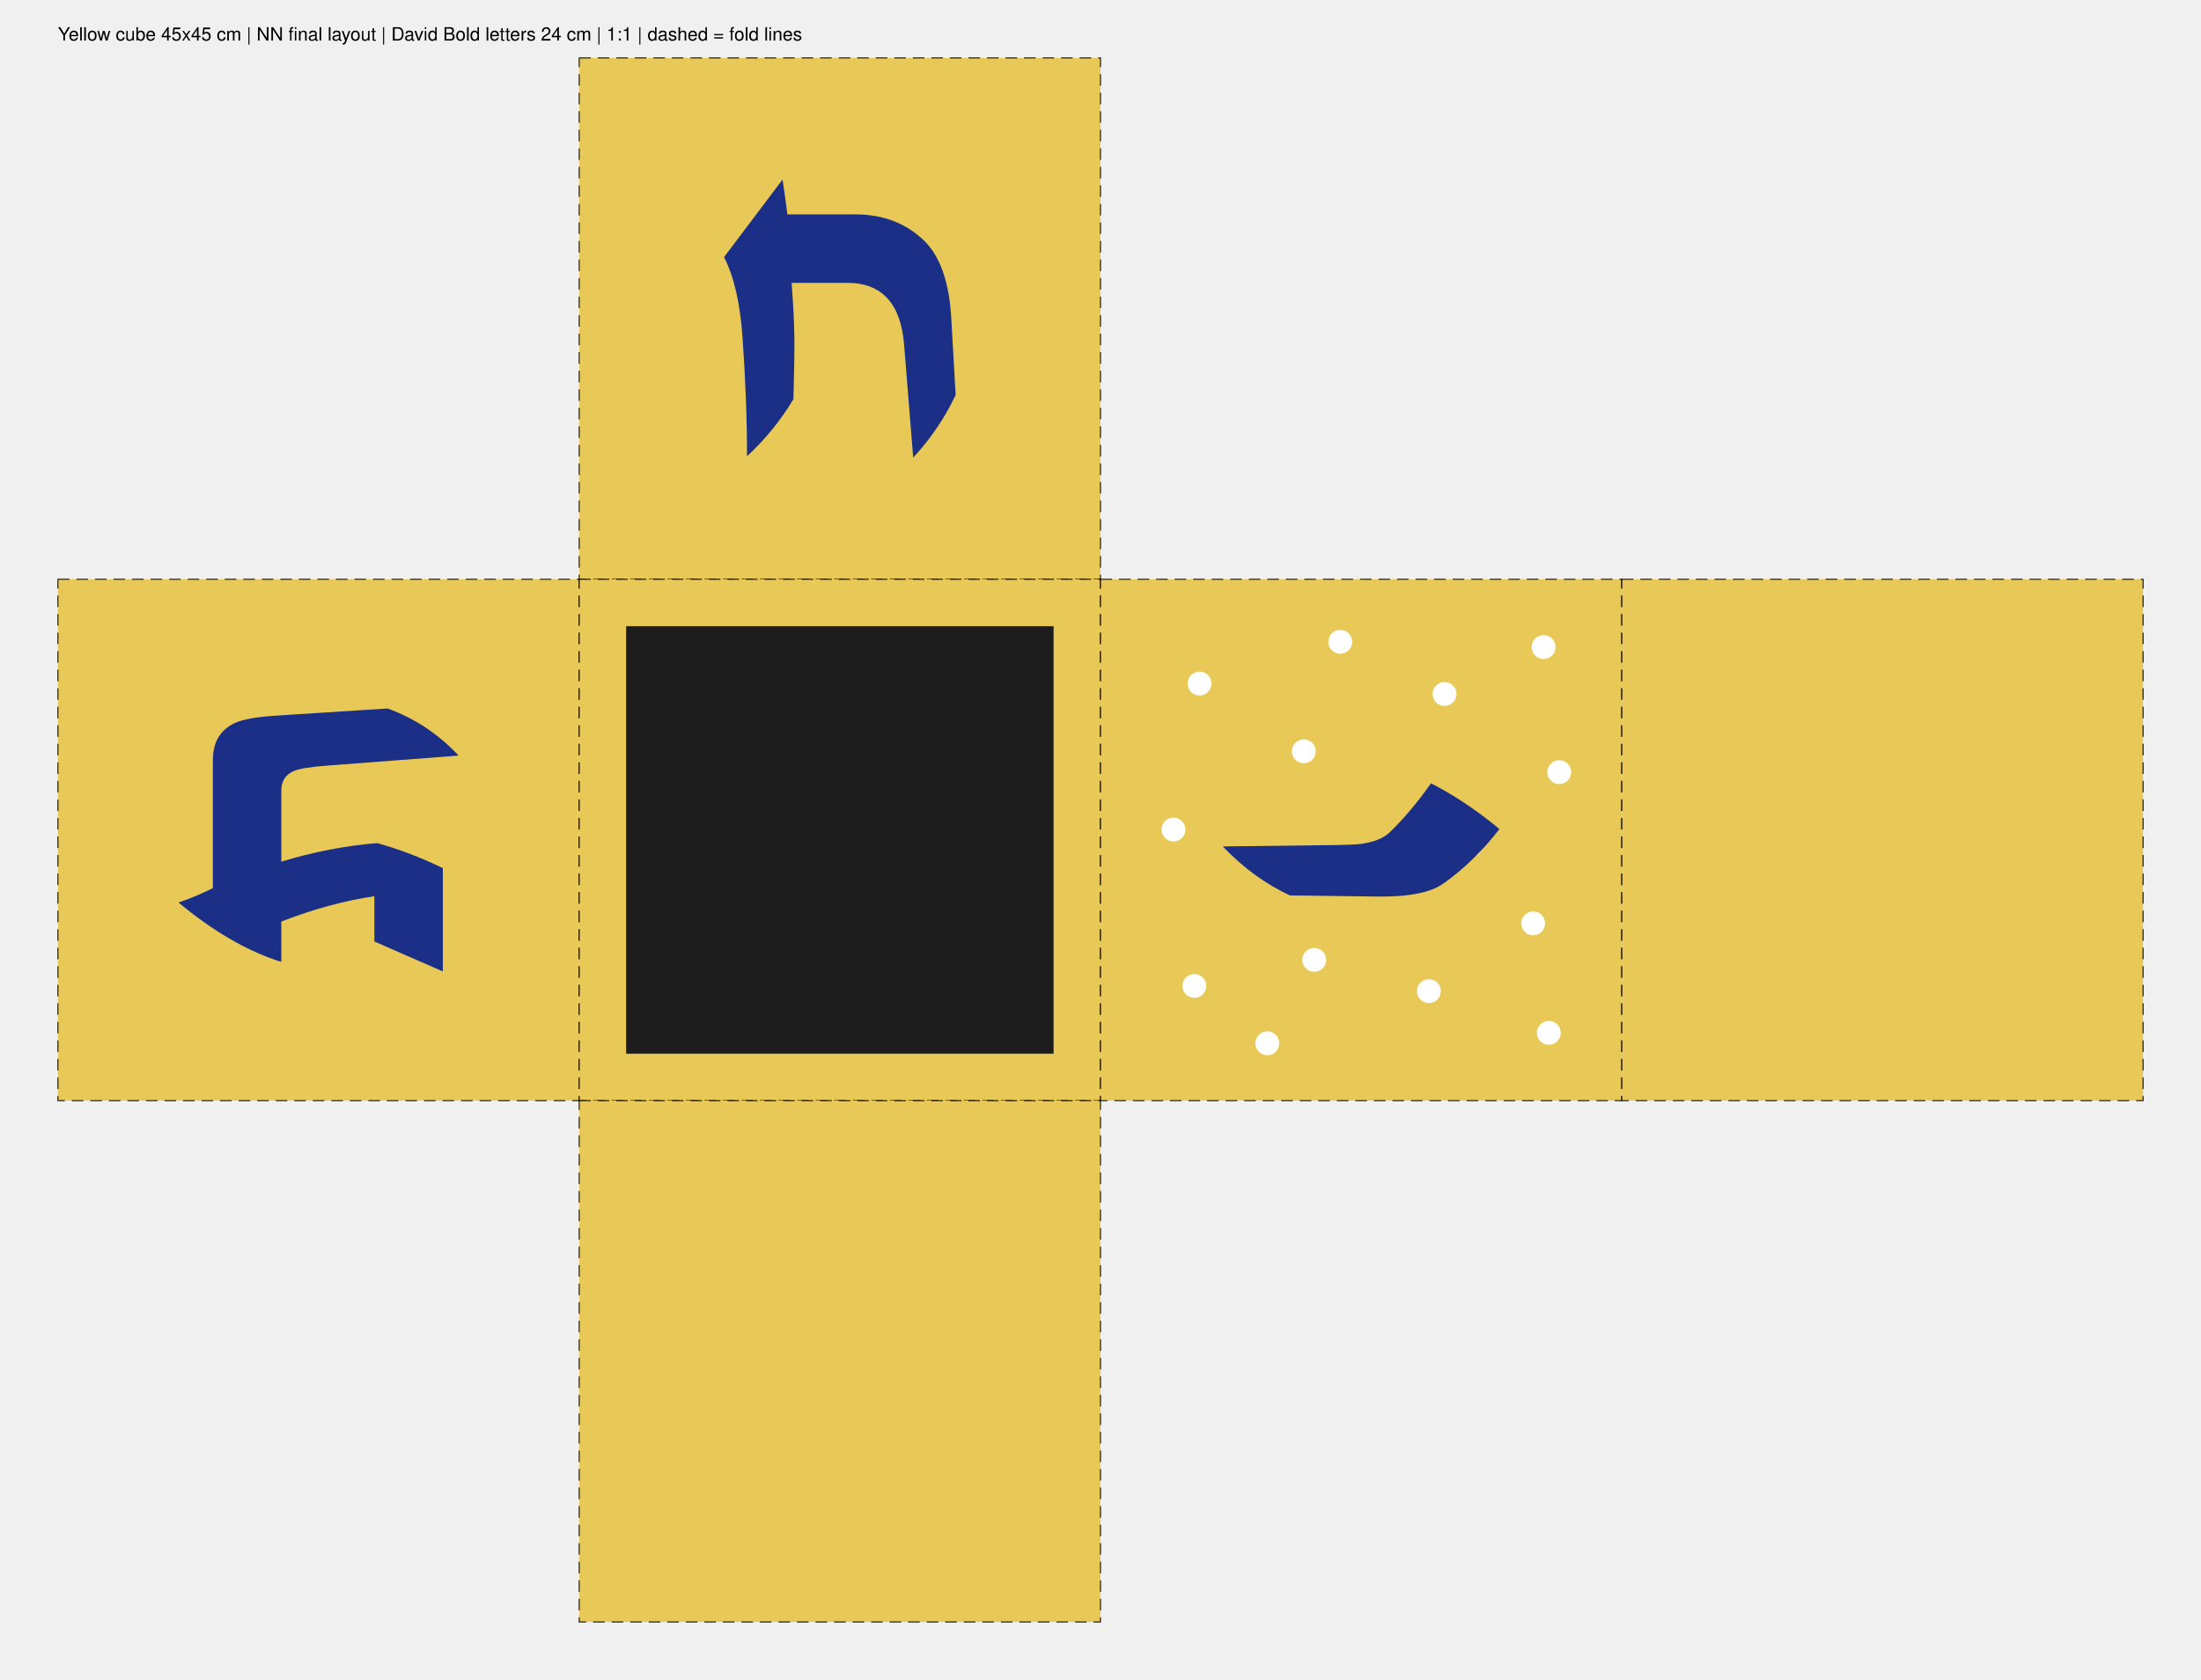
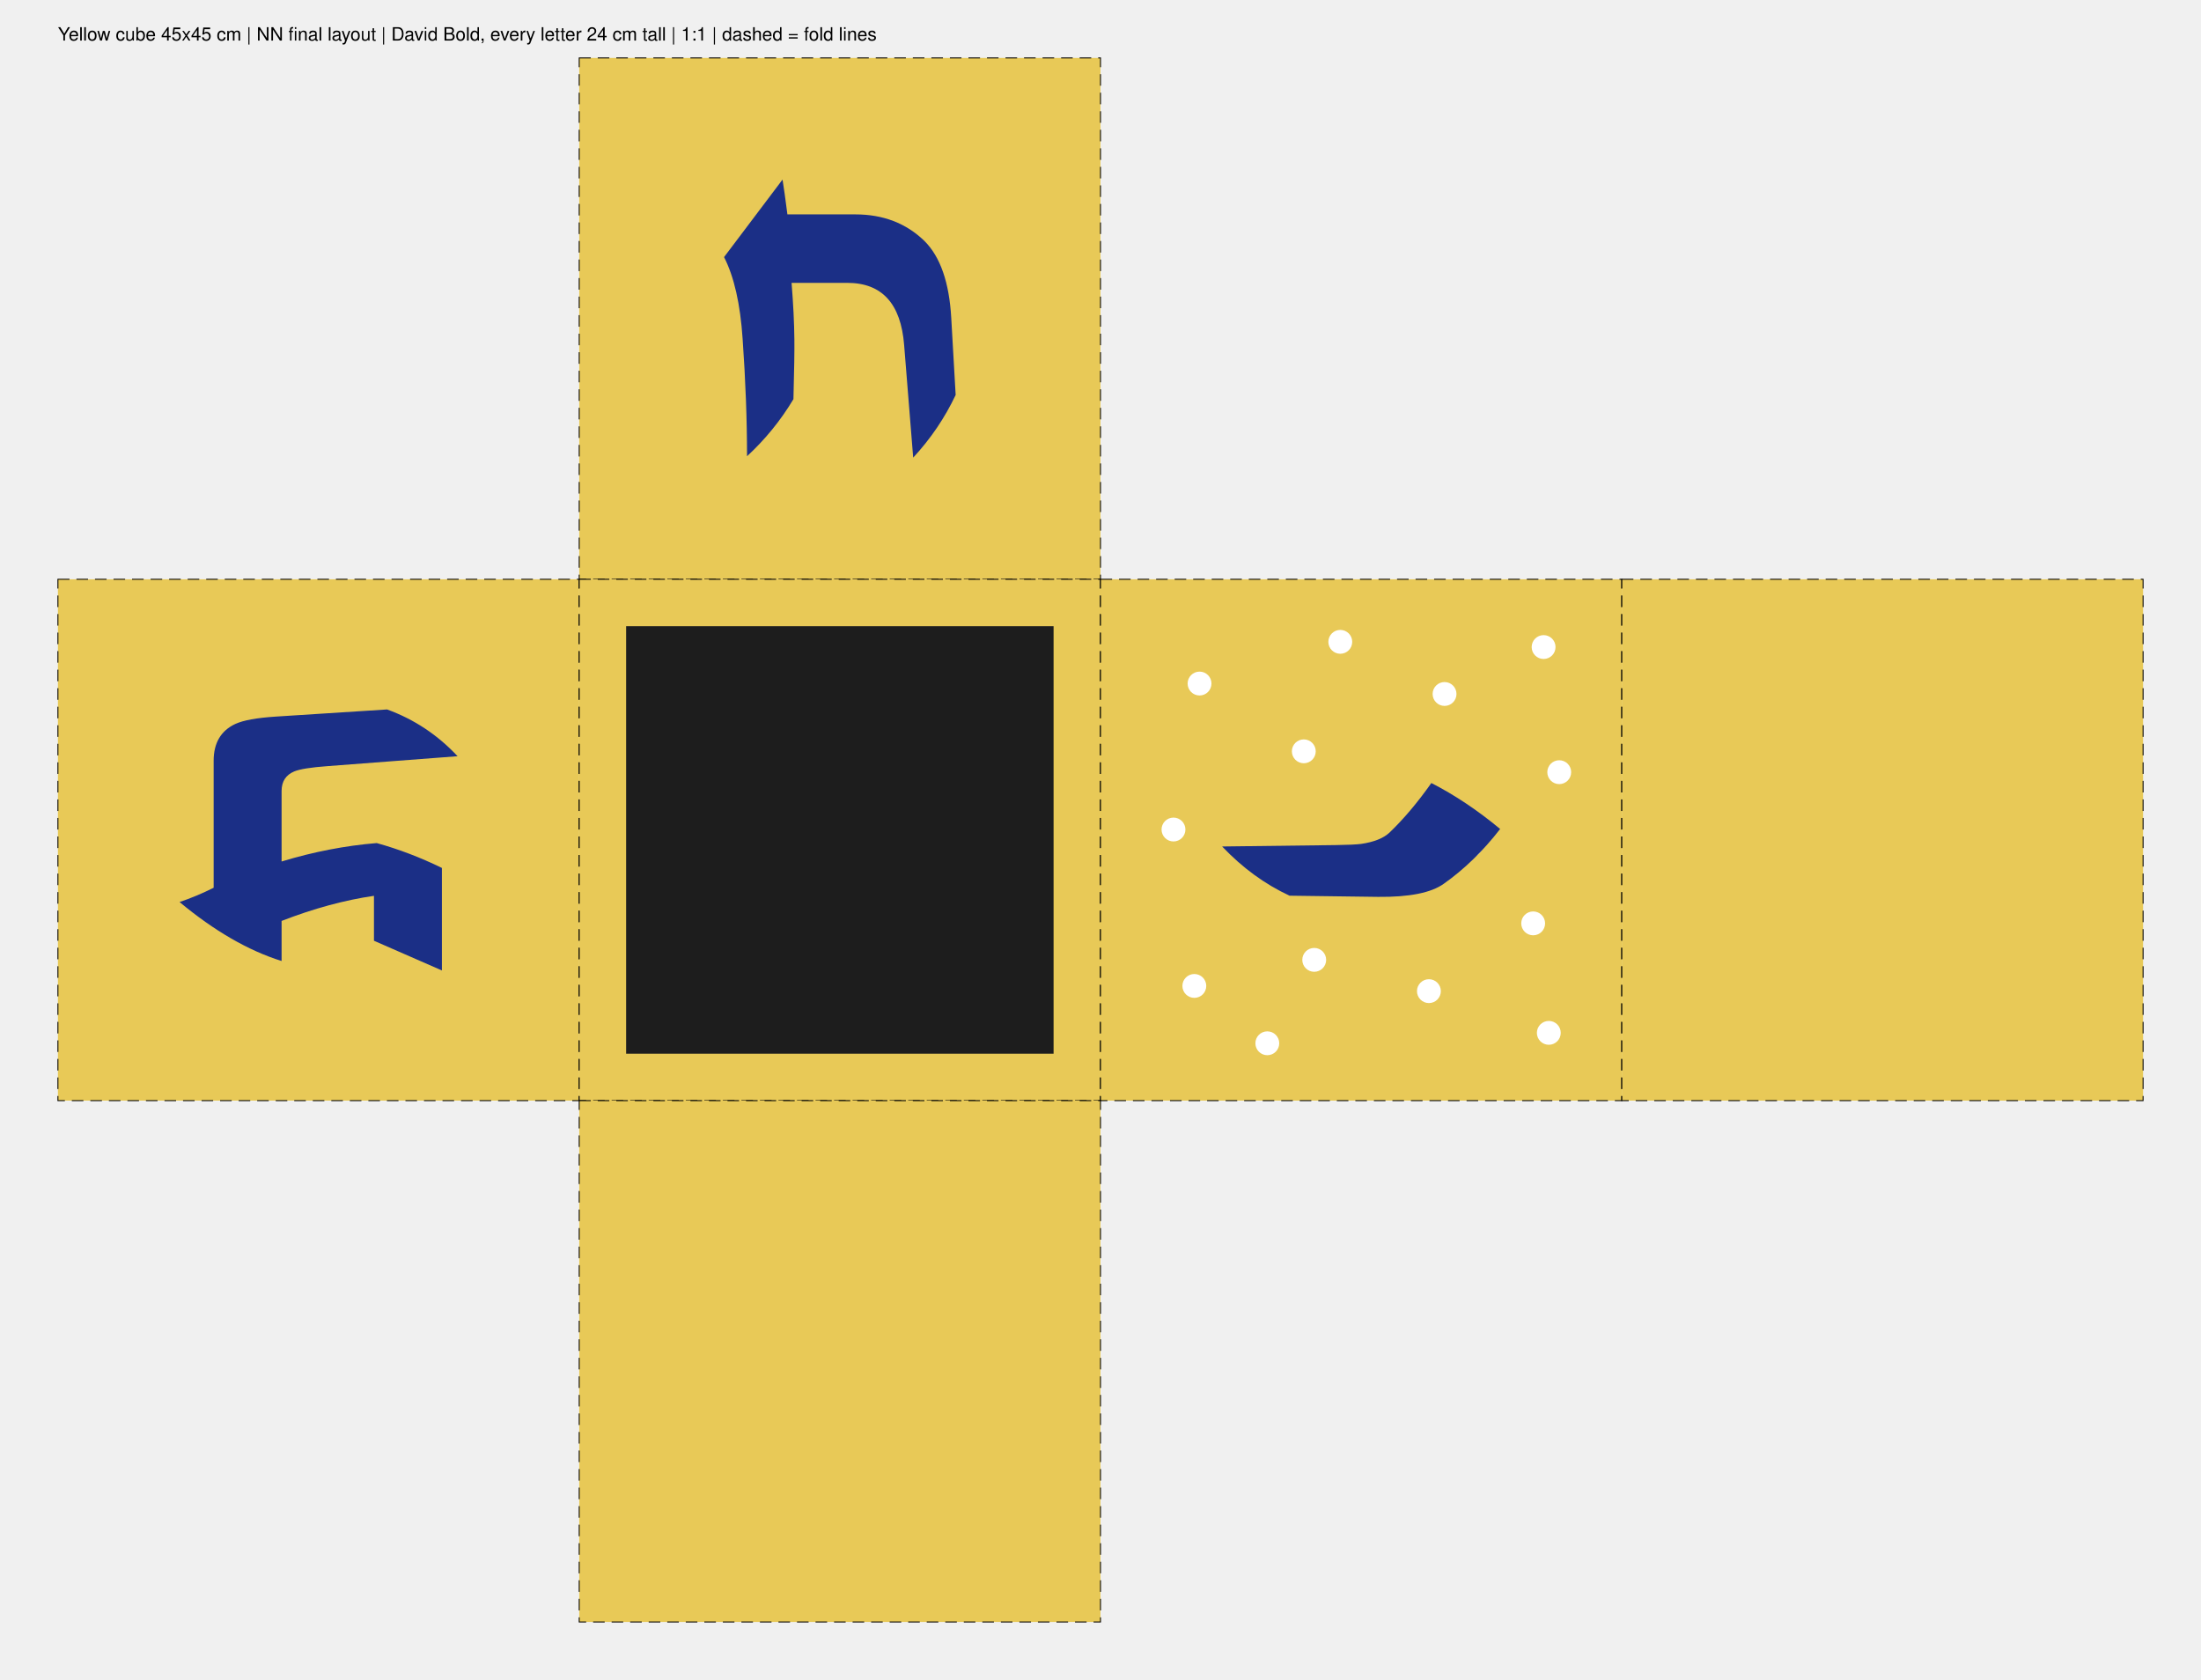
<svg xmlns="http://www.w3.org/2000/svg" width="190cm" height="145cm" viewBox="0 0 190 145">
  <rect x="50" y="5" width="45" height="45" fill="#e8c957" stroke="#000" stroke-width="0.08" stroke-dasharray="1 0.6" />
  <path d="M1053 213Q983 65 870 -57L831 428Q810 696 586 696H346Q357 558 358 453Q359 384 354 195Q272 58 154 -51Q154 185 135 455Q120 680 55 807L307 1141Q315 1092 328 991H621Q800 991 918 877Q1021 775 1034 545Z" fill="#1b2f86" transform="translate(72.500 27.500) rotate(0) scale(0.020033 -0.020033) translate(-554.00 -542.00)" />
  <rect x="5" y="50" width="45" height="45" fill="#e8c957" stroke="#000" stroke-width="0.08" stroke-dasharray="1 0.6" />
-   <path d="M1145 238Q1081 62 942 -68L899 496Q891 605 876 641Q853 696 791 696H485Q548 489 565 283Q525 139 457 0H12L141 295H336Q308 487 227 696H53Q121 913 309 1139Q334 1065 371 991H922Q1038 991 1082 897Q1106 845 1114 721Z" fill="#1b2f86" transform="translate(27.500 72.500) rotate(270) scale(0.020033 -0.020033) translate(-578.50 -535.50)" />
+   <path d="M1145 238Q1081 62 942 -68L899 496Q891 605 876 641Q853 696 791 696H485Q548 489 565 283Q525 139 457 0H12L141 295H336Q308 487 227 696H53Q121 913 309 1139Q334 1065 371 991H922Q1038 991 1082 897Q1106 845 1114 721Z" fill="#1b2f86" transform="translate(27.500 72.500) rotate(270) scale(0.019884 -0.019884) translate(-578.50 -535.50)" />
  <rect x="50" y="50" width="45" height="45" fill="#e8c957" stroke="#000" stroke-width="0.08" stroke-dasharray="1 0.6" />
  <rect x="54.05" y="54.05" width="36.90" height="36.90" fill="#1d1d1d" />
  <rect x="95" y="50" width="45" height="45" fill="#e8c957" stroke="#000" stroke-width="0.08" stroke-dasharray="1 0.6" />
  <g transform="translate(117.5 72.5) rotate(90)">
    <circle cx="-16.65" cy="-15.75" r="1.03" fill="#fff" />
    <circle cx="-5.85" cy="-17.10" r="1.03" fill="#fff" />
    <circle cx="7.20" cy="-14.85" r="1.03" fill="#fff" />
    <circle cx="16.65" cy="-16.20" r="1.03" fill="#fff" />
    <circle cx="-12.60" cy="-7.20" r="1.03" fill="#fff" />
    <circle cx="0.45" cy="-9.45" r="1.03" fill="#fff" />
    <circle cx="13.05" cy="-5.85" r="1.03" fill="#fff" />
    <circle cx="-17.10" cy="1.80" r="1.03" fill="#fff" />
    <circle cx="-7.65" cy="4.95" r="1.03" fill="#fff" />
    <circle cx="10.35" cy="4.05" r="1.03" fill="#fff" />
    <circle cx="17.55" cy="8.10" r="1.03" fill="#fff" />
    <circle cx="-13.50" cy="13.95" r="1.03" fill="#fff" />
    <circle cx="-0.90" cy="16.20" r="1.03" fill="#fff" />
    <circle cx="12.60" cy="14.40" r="1.03" fill="#fff" />
  </g>
-   <path d="M492 616 487 236Q413 77 276 -53L270 434Q269 511 265 543Q253 625 217 664Q130 755 4 844Q80 993 201 1139Q343 1029 436 897Q494 816 492 616Z" fill="#1b2f86" transform="translate(117.500 72.500) rotate(90) scale(0.020033 -0.020033) translate(-248.03 -543.00)" />
+   <path d="M492 616 487 236Q413 77 276 -53L270 434Q269 511 265 543Q253 625 217 664Q130 755 4 844Q80 993 201 1139Q343 1029 436 897Q494 816 492 616Z" fill="#1b2f86" transform="translate(117.500 72.500) rotate(90) scale(0.020134 -0.020134) translate(-248.03 -543.00)" />
  <rect x="140" y="50" width="45" height="45" fill="#e8c957" stroke="#000" stroke-width="0.08" stroke-dasharray="1 0.6" />
  <rect x="50" y="95" width="45" height="45" fill="#e8c957" stroke="#000" stroke-width="0.08" stroke-dasharray="1 0.6" />
-   <text x="5" y="3.5" font-size="1.6" font-family="Helvetica" fill="#000">Yellow cube 45x45 cm | NN final layout | David Bold letters 24 cm | 1:1 | dashed = fold lines</text>
+   <text x="5" y="3.5" font-size="1.6" font-family="Helvetica" fill="#000">Yellow cube 45x45 cm | NN final layout | David Bold, every letter 24 cm tall | 1:1 | dashed = fold lines</text>
</svg>
